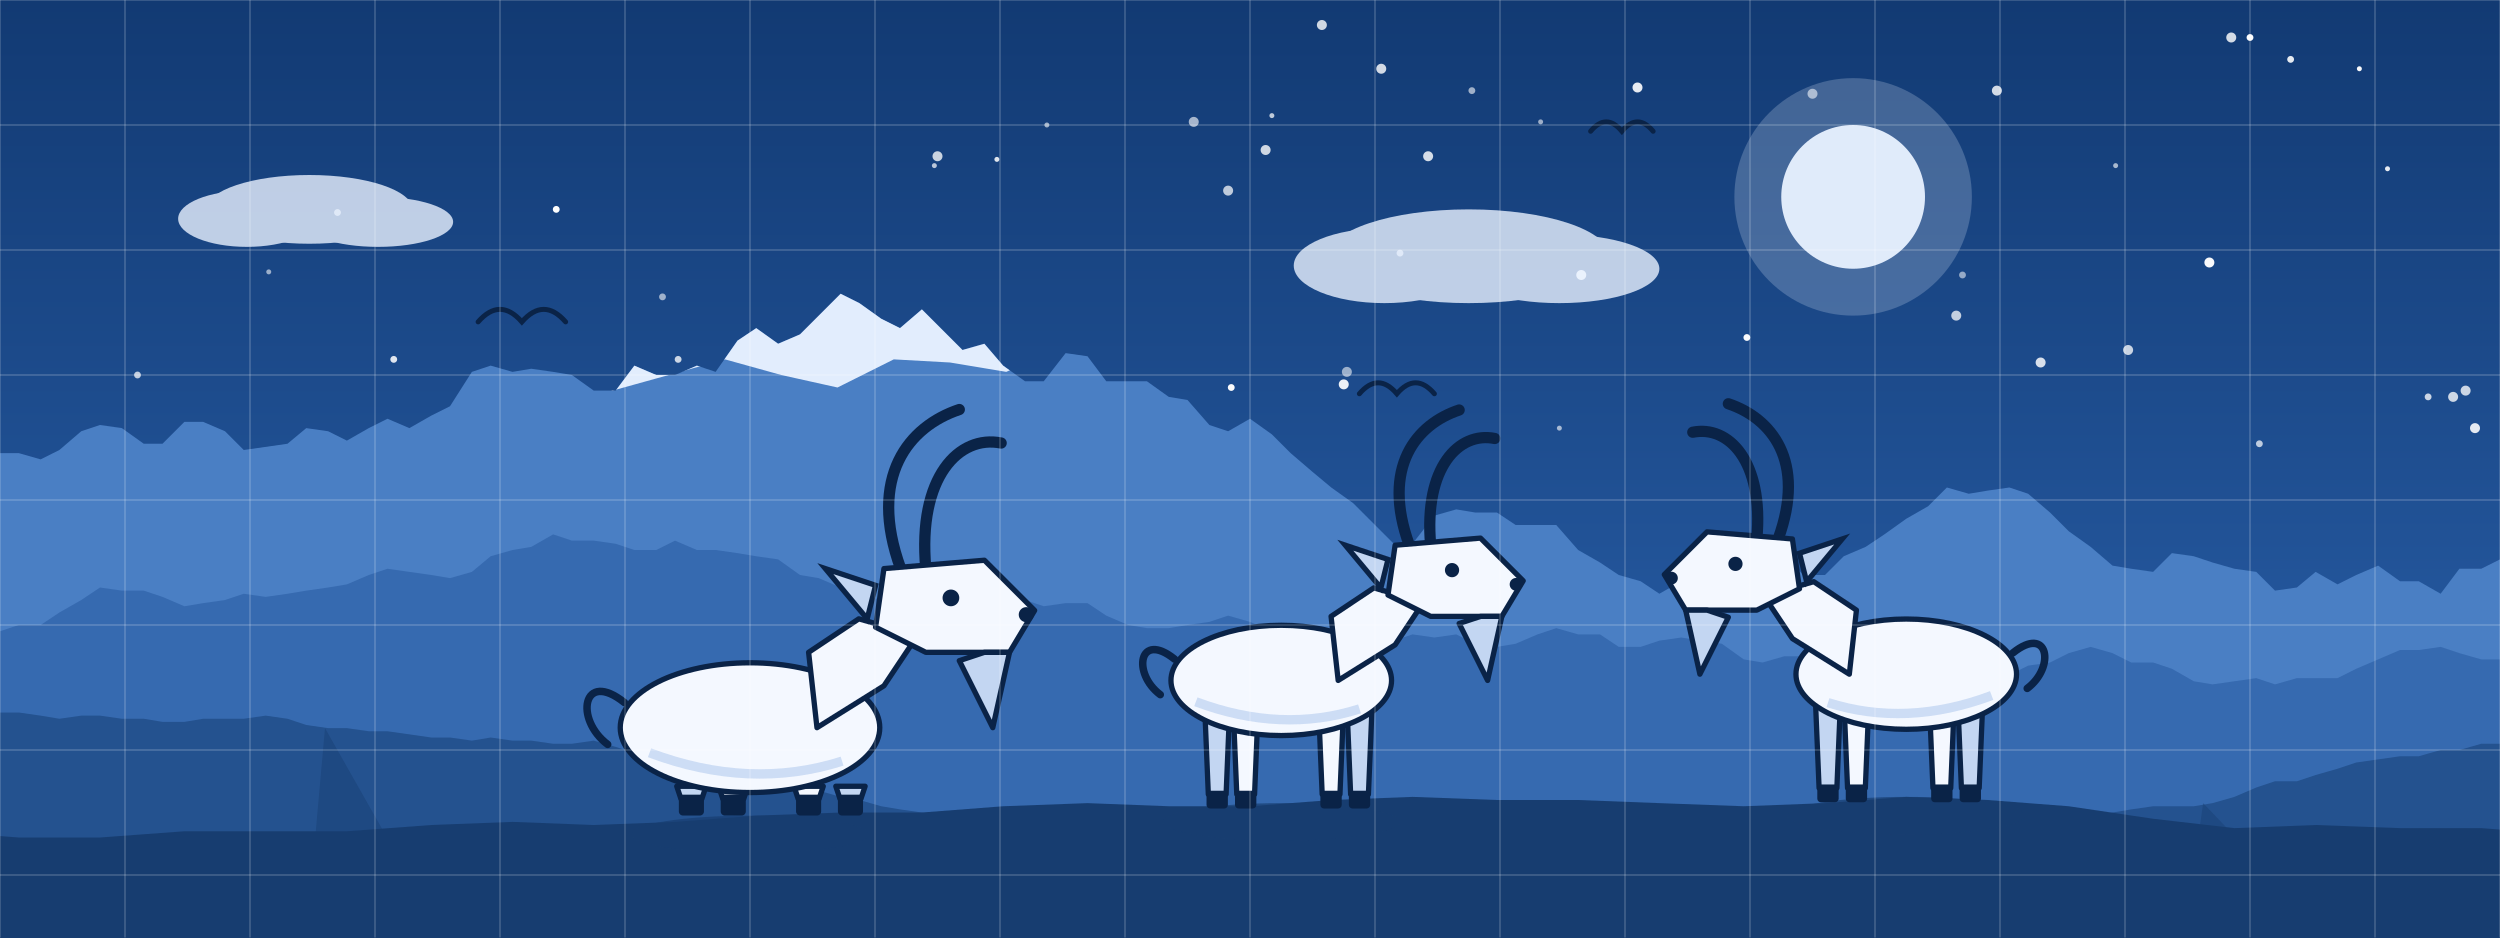
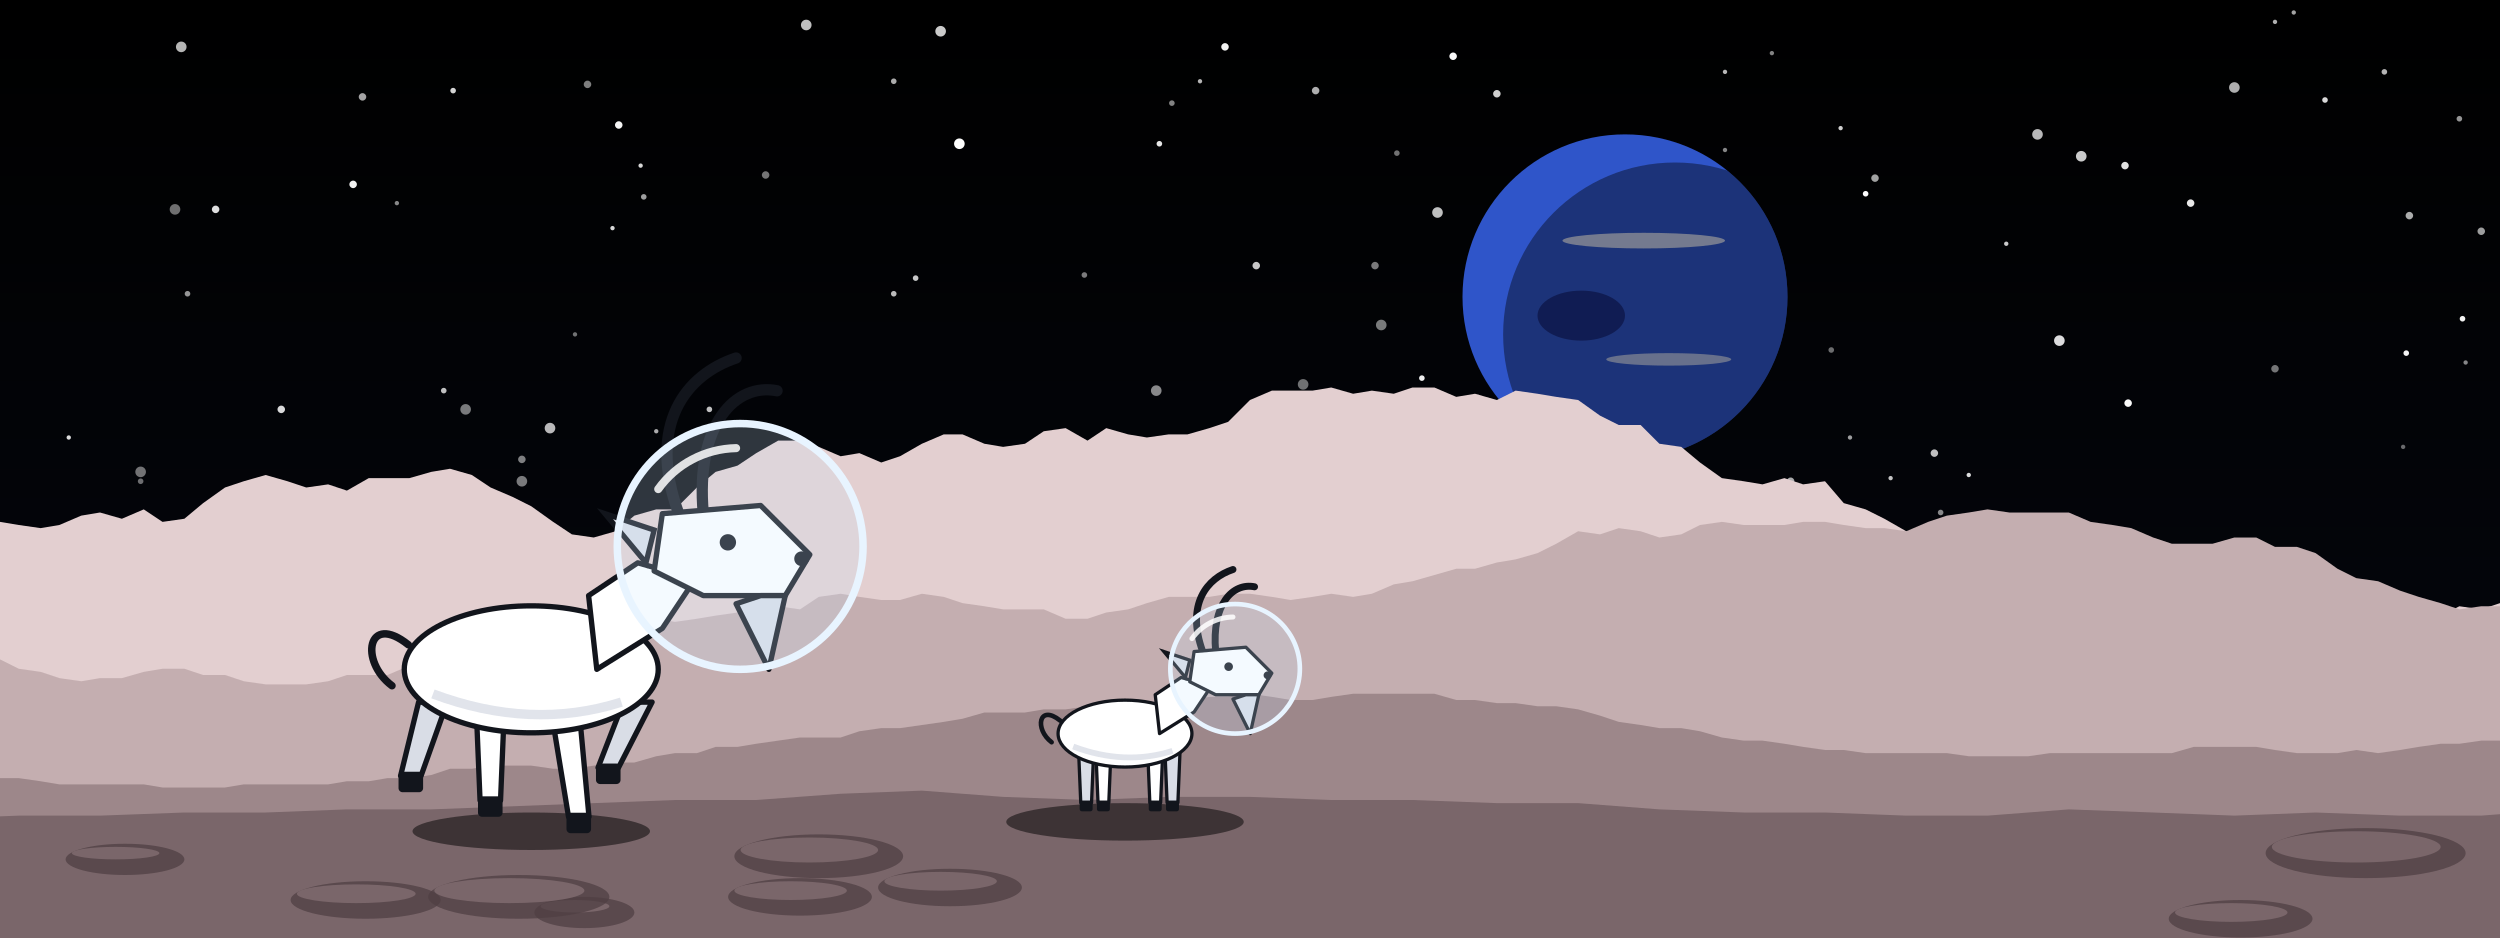
<svg xmlns="http://www.w3.org/2000/svg" viewBox="0 0 800 300" role="img" aria-labelledby="t23">
  <defs>
    <linearGradient id="g23" x1="0" y1="0" x2="0" y2="1">
-       <stop offset="0" stop-color="#123a73" />
-       <stop offset="1" stop-color="#2c64b0" />
+       <stop offset="0" stop-color="#000000" />
+       <stop offset="1" stop-color="#050810" />
    </linearGradient>
  </defs>
  <rect width="800" height="300" fill="url(#g23)" />
-   <circle cx="723" cy="142" r="1.1" fill="#ffffff" opacity="0.71" />
-   <circle cx="792" cy="137" r="1.6" fill="#ffffff" opacity="0.88" />
-   <circle cx="442" cy="22" r="1.6" fill="#ffffff" opacity="0.81" />
-   <circle cx="178" cy="67" r="1.1" fill="#ffffff" opacity="0.99" />
-   <circle cx="430" cy="123" r="1.6" fill="#ffffff" opacity="0.92" />
-   <circle cx="457" cy="50" r="1.6" fill="#ffffff" opacity="0.82" />
-   <circle cx="407" cy="37" r="0.8" fill="#ffffff" opacity="0.72" />
-   <circle cx="628" cy="88" r="1.1" fill="#ffffff" opacity="0.54" />
-   <circle cx="448" cy="81" r="1.1" fill="#ffffff" opacity="0.70" />
-   <circle cx="785" cy="127" r="1.6" fill="#ffffff" opacity="0.78" />
-   <circle cx="382" cy="39" r="1.6" fill="#ffffff" opacity="0.62" />
-   <circle cx="493" cy="39" r="0.8" fill="#ffffff" opacity="0.58" />
-   <circle cx="320" cy="130" r="0.8" fill="#ffffff" opacity="0.72" />
-   <circle cx="506" cy="88" r="1.6" fill="#ffffff" opacity="0.93" />
-   <circle cx="335" cy="40" r="0.8" fill="#ffffff" opacity="0.60" />
-   <circle cx="126" cy="115" r="1.1" fill="#ffffff" opacity="0.86" />
-   <circle cx="212" cy="95" r="1.1" fill="#ffffff" opacity="0.58" />
-   <circle cx="681" cy="112" r="1.6" fill="#ffffff" opacity="0.76" />
-   <circle cx="733" cy="19" r="1.1" fill="#ffffff" opacity="0.89" />
-   <circle cx="499" cy="137" r="0.8" fill="#ffffff" opacity="0.61" />
-   <circle cx="314" cy="150" r="1.6" fill="#ffffff" opacity="0.80" />
-   <circle cx="524" cy="28" r="1.6" fill="#ffffff" opacity="0.90" />
-   <circle cx="471" cy="29" r="1.1" fill="#ffffff" opacity="0.59" />
-   <circle cx="755" cy="22" r="0.8" fill="#ffffff" opacity="0.97" />
-   <circle cx="86" cy="87" r="0.8" fill="#ffffff" opacity="0.57" />
-   <circle cx="559" cy="108" r="1.1" fill="#ffffff" opacity="0.97" />
-   <circle cx="431" cy="119" r="1.6" fill="#ffffff" opacity="0.56" />
-   <circle cx="580" cy="30" r="1.6" fill="#ffffff" opacity="0.58" />
-   <circle cx="44" cy="120" r="1.1" fill="#ffffff" opacity="0.73" />
-   <circle cx="394" cy="124" r="1.1" fill="#ffffff" opacity="0.98" />
-   <circle cx="217" cy="115" r="1.1" fill="#ffffff" opacity="0.78" />
-   <circle cx="707" cy="84" r="1.6" fill="#ffffff" opacity="0.97" />
-   <circle cx="720" cy="12" r="1.1" fill="#ffffff" opacity="0.99" />
-   <circle cx="423" cy="8" r="1.6" fill="#ffffff" opacity="0.80" />
-   <circle cx="764" cy="54" r="0.8" fill="#ffffff" opacity="0.90" />
-   <circle cx="626" cy="101" r="1.6" fill="#ffffff" opacity="0.74" />
-   <circle cx="653" cy="116" r="1.6" fill="#ffffff" opacity="0.83" />
-   <circle cx="405" cy="48" r="1.6" fill="#ffffff" opacity="0.79" />
-   <circle cx="789" cy="125" r="1.6" fill="#ffffff" opacity="0.77" />
-   <circle cx="319" cy="51" r="0.8" fill="#ffffff" opacity="0.86" />
-   <circle cx="714" cy="12" r="1.6" fill="#ffffff" opacity="0.82" />
-   <circle cx="677" cy="53" r="0.8" fill="#ffffff" opacity="0.63" />
-   <circle cx="393" cy="61" r="1.6" fill="#ffffff" opacity="0.72" />
-   <circle cx="300" cy="50" r="1.6" fill="#ffffff" opacity="0.77" />
-   <circle cx="777" cy="127" r="1.1" fill="#ffffff" opacity="0.77" />
-   <circle cx="299" cy="53" r="0.8" fill="#ffffff" opacity="0.70" />
-   <circle cx="639" cy="29" r="1.6" fill="#ffffff" opacity="0.81" />
-   <circle cx="108" cy="68" r="1.1" fill="#ffffff" opacity="0.70" />
-   <circle cx="593" cy="63" r="23" fill="#e8f1ff" opacity=".95" />
-   <circle cx="593" cy="63" r="38" fill="#e8f1ff" opacity=".22" />
-   <g fill="#e8f1ff" opacity="0.8">
-     <ellipse cx="470" cy="82" rx="45" ry="15" />
-     <ellipse cx="443" cy="85" rx="29" ry="12" />
-     <ellipse cx="499" cy="86" rx="32" ry="11" />
+   <circle cx="206" cy="63" r="0.9" fill="#ffffff" opacity="0.62" />
+   <circle cx="787" cy="38" r="0.9" fill="#ffffff" opacity="0.58" />
+   <circle cx="333" cy="153" r="0.9" fill="#ffffff" opacity="0.52" />
+   <circle cx="605" cy="153" r="0.7" fill="#ffffff" opacity="0.76" />
+   <circle cx="701" cy="65" r="1.2" fill="#ffffff" opacity="0.91" />
+   <circle cx="788" cy="102" r="0.9" fill="#ffffff" opacity="0.95" />
+   <circle cx="417" cy="123" r="1.7" fill="#ffffff" opacity="0.43" />
+   <circle cx="490" cy="151" r="1.7" fill="#ffffff" opacity="0.55" />
+   <circle cx="642" cy="78" r="0.7" fill="#ffffff" opacity="0.79" />
+   <circle cx="659" cy="109" r="1.7" fill="#ffffff" opacity="0.86" />
+   <circle cx="680" cy="53" r="1.2" fill="#ffffff" opacity="0.88" />
+   <circle cx="237" cy="171" r="1.7" fill="#ffffff" opacity="0.77" />
+   <circle cx="473" cy="127" r="0.7" fill="#ffffff" opacity="0.53" />
+   <circle cx="734" cy="4" r="0.7" fill="#ffffff" opacity="0.64" />
+   <circle cx="375" cy="33" r="0.9" fill="#ffffff" opacity="0.51" />
+   <circle cx="568" cy="78" r="0.7" fill="#ffffff" opacity="0.72" />
+   <circle cx="552" cy="48" r="0.7" fill="#ffffff" opacity="0.52" />
+   <circle cx="116" cy="31" r="1.2" fill="#ffffff" opacity="0.64" />
+   <circle cx="371" cy="46" r="0.9" fill="#ffffff" opacity="0.90" />
+   <circle cx="188" cy="27" r="1.2" fill="#ffffff" opacity="0.49" />
+   <circle cx="457" cy="135" r="1.2" fill="#ffffff" opacity="0.48" />
+   <circle cx="127" cy="65" r="0.7" fill="#ffffff" opacity="0.53" />
+   <circle cx="402" cy="85" r="1.2" fill="#ffffff" opacity="0.78" />
+   <circle cx="69" cy="67" r="1.2" fill="#ffffff" opacity="0.87" />
+   <circle cx="491" cy="125" r="1.7" fill="#ffffff" opacity="0.47" />
+   <circle cx="552" cy="23" r="0.7" fill="#ffffff" opacity="0.72" />
+   <circle cx="769" cy="143" r="0.7" fill="#ffffff" opacity="0.41" />
+   <circle cx="184" cy="107" r="0.7" fill="#ffffff" opacity="0.44" />
+   <circle cx="586" cy="112" r="0.9" fill="#ffffff" opacity="0.42" />
+   <circle cx="479" cy="85" r="1.7" fill="#ffffff" opacity="0.44" />
+   <circle cx="384" cy="26" r="0.7" fill="#ffffff" opacity="0.71" />
+   <circle cx="258" cy="8" r="1.7" fill="#ffffff" opacity="0.75" />
+   <circle cx="619" cy="145" r="1.2" fill="#ffffff" opacity="0.75" />
+   <circle cx="489" cy="60" r="1.7" fill="#ffffff" opacity="0.55" />
+   <circle cx="621" cy="164" r="0.9" fill="#ffffff" opacity="0.52" />
+   <circle cx="771" cy="69" r="1.2" fill="#ffffff" opacity="0.67" />
+   <circle cx="257" cy="178" r="1.2" fill="#ffffff" opacity="0.77" />
+   <circle cx="479" cy="30" r="1.2" fill="#ffffff" opacity="0.81" />
+   <circle cx="145" cy="29" r="0.9" fill="#ffffff" opacity="0.83" />
+   <circle cx="405" cy="137" r="0.9" fill="#ffffff" opacity="0.43" />
+   <circle cx="440" cy="85" r="1.2" fill="#ffffff" opacity="0.47" />
+   <circle cx="715" cy="28" r="1.7" fill="#ffffff" opacity="0.68" />
+   <circle cx="58" cy="15" r="1.7" fill="#ffffff" opacity="0.71" />
+   <circle cx="492" cy="140" r="0.7" fill="#ffffff" opacity="0.54" />
+   <circle cx="212" cy="169" r="0.9" fill="#ffffff" opacity="0.47" />
+   <circle cx="392" cy="177" r="0.9" fill="#ffffff" opacity="0.74" />
+   <circle cx="431" cy="156" r="0.7" fill="#ffffff" opacity="0.78" />
+   <circle cx="176" cy="137" r="1.7" fill="#ffffff" opacity="0.72" />
+   <circle cx="301" cy="10" r="1.7" fill="#ffffff" opacity="0.79" />
+   <circle cx="370" cy="125" r="1.7" fill="#ffffff" opacity="0.53" />
+   <circle cx="586" cy="173" r="0.7" fill="#ffffff" opacity="0.43" />
+   <circle cx="494" cy="169" r="0.7" fill="#ffffff" opacity="0.76" />
+   <circle cx="794" cy="74" r="1.2" fill="#ffffff" opacity="0.61" />
+   <circle cx="90" cy="131" r="1.2" fill="#ffffff" opacity="0.85" />
+   <circle cx="455" cy="121" r="0.9" fill="#ffffff" opacity="0.93" />
+   <circle cx="261" cy="175" r="1.2" fill="#ffffff" opacity="0.57" />
+   <circle cx="484" cy="85" r="0.7" fill="#ffffff" opacity="0.56" />
+   <circle cx="597" cy="62" r="0.9" fill="#ffffff" opacity="0.99" />
+   <circle cx="442" cy="104" r="1.7" fill="#ffffff" opacity="0.47" />
+   <circle cx="455" cy="133" r="0.7" fill="#ffffff" opacity="0.99" />
+   <circle cx="196" cy="73" r="0.7" fill="#ffffff" opacity="0.84" />
+   <circle cx="22" cy="140" r="0.7" fill="#ffffff" opacity="0.86" />
+   <circle cx="600" cy="57" r="1.2" fill="#ffffff" opacity="0.63" />
+   <circle cx="45" cy="154" r="0.9" fill="#ffffff" opacity="0.42" />
+   <circle cx="149" cy="131" r="1.7" fill="#ffffff" opacity="0.47" />
+   <circle cx="60" cy="94" r="0.9" fill="#ffffff" opacity="0.58" />
+   <circle cx="45" cy="151" r="1.7" fill="#ffffff" opacity="0.44" />
+   <circle cx="56" cy="67" r="1.7" fill="#ffffff" opacity="0.43" />
+   <circle cx="728" cy="7" r="0.7" fill="#ffffff" opacity="0.69" />
+   <circle cx="733" cy="188" r="1.7" fill="#ffffff" opacity="0.59" />
+   <circle cx="113" cy="59" r="1.2" fill="#ffffff" opacity="0.95" />
+   <circle cx="96" cy="177" r="1.7" fill="#ffffff" opacity="0.77" />
+   <circle cx="589" cy="41" r="0.7" fill="#ffffff" opacity="0.81" />
+   <circle cx="392" cy="15" r="1.2" fill="#ffffff" opacity="0.95" />
+   <circle cx="592" cy="140" r="0.7" fill="#ffffff" opacity="0.61" />
+   <circle cx="349" cy="188" r="1.2" fill="#ffffff" opacity="1.00" />
+   <circle cx="227" cy="131" r="0.9" fill="#ffffff" opacity="0.75" />
+   <circle cx="293" cy="89" r="0.9" fill="#ffffff" opacity="0.78" />
+   <circle cx="210" cy="138" r="0.7" fill="#ffffff" opacity="0.67" />
+   <circle cx="336" cy="190" r="1.2" fill="#ffffff" opacity="0.58" />
+   <circle cx="149" cy="154" r="0.7" fill="#ffffff" opacity="1.00" />
+   <circle cx="142" cy="125" r="0.9" fill="#ffffff" opacity="0.75" />
+   <circle cx="411" cy="173" r="0.7" fill="#ffffff" opacity="0.46" />
+   <circle cx="681" cy="129" r="1.2" fill="#ffffff" opacity="0.98" />
+   <circle cx="763" cy="23" r="0.9" fill="#ffffff" opacity="0.71" />
+   <circle cx="582" cy="186" r="0.7" fill="#ffffff" opacity="0.65" />
+   <circle cx="347" cy="88" r="0.9" fill="#ffffff" opacity="0.48" />
+   <circle cx="573" cy="154" r="1.2" fill="#ffffff" opacity="0.67" />
+   <circle cx="226" cy="181" r="0.9" fill="#ffffff" opacity="0.83" />
+   <circle cx="728" cy="118" r="1.2" fill="#ffffff" opacity="0.45" />
+   <circle cx="19" cy="181" r="0.7" fill="#ffffff" opacity="0.68" />
+   <circle cx="421" cy="29" r="1.2" fill="#ffffff" opacity="0.68" />
+   <circle cx="167" cy="154" r="1.7" fill="#ffffff" opacity="0.47" />
+   <circle cx="205" cy="53" r="0.7" fill="#ffffff" opacity="0.84" />
+   <circle cx="770" cy="113" r="0.9" fill="#ffffff" opacity="0.96" />
+   <circle cx="198" cy="40" r="1.2" fill="#ffffff" opacity="0.96" />
+   <circle cx="307" cy="46" r="1.7" fill="#ffffff" opacity="0.99" />
+   <circle cx="744" cy="32" r="0.9" fill="#ffffff" opacity="0.85" />
+   <circle cx="630" cy="152" r="0.7" fill="#ffffff" opacity="0.86" />
+   <circle cx="460" cy="68" r="1.7" fill="#ffffff" opacity="0.75" />
+   <circle cx="789" cy="116" r="0.7" fill="#ffffff" opacity="0.52" />
+   <circle cx="286" cy="26" r="0.9" fill="#ffffff" opacity="0.67" />
+   <circle cx="286" cy="94" r="0.9" fill="#ffffff" opacity="0.73" />
+   <circle cx="652" cy="43" r="1.7" fill="#ffffff" opacity="0.72" />
+   <circle cx="167" cy="147" r="1.2" fill="#ffffff" opacity="0.49" />
+   <circle cx="245" cy="56" r="1.2" fill="#ffffff" opacity="0.45" />
+   <circle cx="666" cy="50" r="1.7" fill="#ffffff" opacity="0.79" />
+   <circle cx="567" cy="17" r="0.7" fill="#ffffff" opacity="0.51" />
+   <circle cx="465" cy="18" r="1.2" fill="#ffffff" opacity="0.97" />
+   <circle cx="447" cy="49" r="0.9" fill="#ffffff" opacity="0.44" />
+   <clipPath id="pl">
+     <circle cx="520" cy="95" r="52" />
+   </clipPath>
+   <circle cx="520" cy="95" r="52" fill="#2f55c9" />
+   <g clip-path="url(#pl)">
+     <ellipse cx="506" cy="101" rx="14" ry="8" fill="#1a2f8a" />
+     <ellipse cx="526" cy="77" rx="26" ry="2.5" fill="#ffffff" opacity=".7" />
+     <ellipse cx="534" cy="115" rx="20" ry="2" fill="#ffffff" opacity=".6" />
+     <circle cx="536" cy="107" r="55" fill="#000" opacity=".4" />
  </g>
-   <g fill="#e8f1ff" opacity="0.8">
-     <ellipse cx="99" cy="67" rx="33" ry="11" />
-     <ellipse cx="79" cy="70" rx="22" ry="9" />
-     <ellipse cx="121" cy="71" rx="24" ry="8" />
-   </g>
-   <path d="M435,126 q6,-7 12,0 q6,-7 12,0" fill="none" stroke="#0a2347" stroke-width="1.6" stroke-linecap="round" />
-   <path d="M509,42 q5,-6 10,0 q5,-6 10,0" fill="none" stroke="#0a2347" stroke-width="1.6" stroke-linecap="round" />
-   <path d="M153,103 q7,-8 14,0 q7,-8 14,0" fill="none" stroke="#0a2347" stroke-width="1.6" stroke-linecap="round" />
-   <path d="M-20,150 L-13,157 L-7,154 L-0,145 L6,145 L13,147 L19,144 L26,138 L32,136 L39,137 L46,142 L52,142 L59,135 L65,135 L72,138 L78,144 L85,143 L92,142 L98,137 L105,138 L111,141 L118,137 L124,134 L131,137 L138,133 L144,130 L151,119 L157,117 L164,119 L170,118 L177,119 L183,120 L190,125 L197,125 L203,117 L210,120 L216,120 L223,117 L229,119 L236,109 L242,105 L249,110 L256,107 L262,101 L269,94 L275,97 L282,102 L288,105 L295,99 L302,106 L308,112 L315,110 L321,117 L328,122 L334,122 L341,113 L348,114 L354,122 L361,122 L367,122 L374,127 L380,128 L387,136 L393,138 L400,134 L407,139 L413,145 L420,151 L426,156 L433,161 L439,167 L446,174 L452,174 L459,165 L466,163 L472,164 L479,164 L485,168 L492,168 L498,168 L505,176 L512,180 L518,184 L525,186 L531,190 L538,186 L544,189 L551,185 L558,180 L564,177 L571,177 L577,184 L584,184 L590,178 L597,175 L603,171 L610,166 L617,162 L623,156 L630,158 L636,157 L643,156 L649,158 L656,164 L662,170 L669,175 L676,181 L682,182 L689,183 L695,177 L702,178 L708,180 L715,182 L722,183 L728,189 L735,188 L741,183 L748,187 L754,184 L761,181 L768,186 L774,186 L781,190 L787,182 L794,182 L800,179 L807,180 L813,186 L820,189 L820,305 L-20,305 Z" fill="#4a7fc4" />
-   <clipPath id="c23118">
-     <path d="M-20,-5 L820,-5 L826,122 L808,126 L790,111 L772,111 L754,111 L736,123 L718,114 L700,121 L682,125 L664,118 L646,123 L628,122 L610,111 L592,119 L574,118 L556,112 L538,116 L520,110 L502,110 L484,112 L466,118 L448,123 L430,117 L412,125 L394,125 L376,112 L358,113 L340,111 L322,119 L304,116 L286,115 L268,124 L250,120 L232,115 L214,120 L196,125 L178,117 L160,114 L142,119 L124,110 L106,110 L88,119 L70,116 L52,126 L34,122 L16,125 L-2,126 L-20,113 Z" />
-   </clipPath>
-   <path d="M-20,150 L-13,157 L-7,154 L-0,145 L6,145 L13,147 L19,144 L26,138 L32,136 L39,137 L46,142 L52,142 L59,135 L65,135 L72,138 L78,144 L85,143 L92,142 L98,137 L105,138 L111,141 L118,137 L124,134 L131,137 L138,133 L144,130 L151,119 L157,117 L164,119 L170,118 L177,119 L183,120 L190,125 L197,125 L203,117 L210,120 L216,120 L223,117 L229,119 L236,109 L242,105 L249,110 L256,107 L262,101 L269,94 L275,97 L282,102 L288,105 L295,99 L302,106 L308,112 L315,110 L321,117 L328,122 L334,122 L341,113 L348,114 L354,122 L361,122 L367,122 L374,127 L380,128 L387,136 L393,138 L400,134 L407,139 L413,145 L420,151 L426,156 L433,161 L439,167 L446,174 L452,174 L459,165 L466,163 L472,164 L479,164 L485,168 L492,168 L498,168 L505,176 L512,180 L518,184 L525,186 L531,190 L538,186 L544,189 L551,185 L558,180 L564,177 L571,177 L577,184 L584,184 L590,178 L597,175 L603,171 L610,166 L617,162 L623,156 L630,158 L636,157 L643,156 L649,158 L656,164 L662,170 L669,175 L676,181 L682,182 L689,183 L695,177 L702,178 L708,180 L715,182 L722,183 L728,189 L735,188 L741,183 L748,187 L754,184 L761,181 L768,186 L774,186 L781,190 L787,182 L794,182 L800,179 L807,180 L813,186 L820,189 L820,305 L-20,305 Z" fill="#e8f1ff" clip-path="url(#c23118)" opacity=".96" />
-   <path d="M-20,200 L-13,200 L-7,201 L-0,202 L6,200 L13,200 L19,196 L26,192 L32,188 L39,189 L46,189 L52,191 L59,194 L65,193 L72,192 L78,190 L85,191 L92,190 L98,189 L105,188 L111,187 L118,184 L124,182 L131,183 L138,184 L144,185 L151,183 L157,178 L164,176 L170,175 L177,171 L183,173 L190,173 L197,174 L203,176 L210,176 L216,173 L223,176 L229,176 L236,177 L242,178 L249,179 L256,184 L262,185 L269,188 L275,190 L282,192 L288,192 L295,191 L302,189 L308,188 L315,188 L321,191 L328,192 L334,194 L341,193 L348,193 L354,197 L361,200 L367,201 L374,201 L380,200 L387,199 L393,197 L400,199 L407,202 L413,203 L420,206 L426,206 L433,206 L439,204 L446,205 L452,203 L459,204 L466,203 L472,206 L479,207 L485,206 L492,203 L498,201 L505,203 L512,203 L518,207 L525,207 L531,205 L538,204 L544,205 L551,206 L558,211 L564,212 L571,210 L577,210 L584,213 L590,215 L597,215 L603,214 L610,214 L617,213 L623,214 L630,215 L636,216 L643,216 L649,213 L656,212 L662,209 L669,207 L676,209 L682,212 L689,212 L695,214 L702,218 L708,219 L715,218 L722,217 L728,219 L735,217 L741,217 L748,217 L754,214 L761,211 L768,208 L774,208 L781,207 L787,209 L794,211 L800,211 L807,212 L813,216 L820,218 L820,305 L-20,305 Z" fill="#366ab0" />
-   <clipPath id="c23155">
-     <path d="M-20,-5 L820,-5 L826,154 L808,149 L790,152 L772,146 L754,157 L736,154 L718,163 L700,158 L682,161 L664,159 L646,154 L628,153 L610,147 L592,153 L574,162 L556,163 L538,157 L520,158 L502,154 L484,160 L466,163 L448,162 L430,162 L412,163 L394,161 L376,149 L358,152 L340,163 L322,160 L304,154 L286,146 L268,159 L250,157 L232,154 L214,151 L196,146 L178,151 L160,157 L142,149 L124,159 L106,155 L88,148 L70,150 L52,163 L34,160 L16,157 L-2,161 L-20,158 Z" />
-   </clipPath>
-   <path d="M-20,200 L-13,200 L-7,201 L-0,202 L6,200 L13,200 L19,196 L26,192 L32,188 L39,189 L46,189 L52,191 L59,194 L65,193 L72,192 L78,190 L85,191 L92,190 L98,189 L105,188 L111,187 L118,184 L124,182 L131,183 L138,184 L144,185 L151,183 L157,178 L164,176 L170,175 L177,171 L183,173 L190,173 L197,174 L203,176 L210,176 L216,173 L223,176 L229,176 L236,177 L242,178 L249,179 L256,184 L262,185 L269,188 L275,190 L282,192 L288,192 L295,191 L302,189 L308,188 L315,188 L321,191 L328,192 L334,194 L341,193 L348,193 L354,197 L361,200 L367,201 L374,201 L380,200 L387,199 L393,197 L400,199 L407,202 L413,203 L420,206 L426,206 L433,206 L439,204 L446,205 L452,203 L459,204 L466,203 L472,206 L479,207 L485,206 L492,203 L498,201 L505,203 L512,203 L518,207 L525,207 L531,205 L538,204 L544,205 L551,206 L558,211 L564,212 L571,210 L577,210 L584,213 L590,215 L597,215 L603,214 L610,214 L617,213 L623,214 L630,215 L636,216 L643,216 L649,213 L656,212 L662,209 L669,207 L676,209 L682,212 L689,212 L695,214 L702,218 L708,219 L715,218 L722,217 L728,219 L735,217 L741,217 L748,217 L754,214 L761,211 L768,208 L774,208 L781,207 L787,209 L794,211 L800,211 L807,212 L813,216 L820,218 L820,305 L-20,305 Z" fill="#e8f1ff" clip-path="url(#c23155)" opacity=".96" />
-   <path d="M-20,227 L-13,227 L-7,228 L-0,228 L6,228 L13,229 L19,230 L26,229 L32,229 L39,230 L46,230 L52,231 L59,231 L65,230 L72,230 L78,230 L85,229 L92,230 L98,232 L105,233 L111,233 L118,234 L124,234 L131,235 L138,236 L144,236 L151,237 L157,236 L164,237 L170,237 L177,238 L183,238 L190,237 L197,239 L203,241 L210,243 L216,244 L223,245 L229,247 L236,248 L242,248 L249,250 L256,252 L262,253 L269,255 L275,256 L282,258 L288,259 L295,260 L302,262 L308,263 L315,263 L321,263 L328,264 L334,267 L341,267 L348,268 L354,268 L361,268 L367,268 L374,268 L380,268 L387,268 L393,267 L400,267 L407,267 L413,266 L420,266 L426,265 L433,264 L439,262 L446,262 L452,260 L459,262 L466,262 L472,263 L479,264 L485,263 L492,263 L498,263 L505,265 L512,264 L518,265 L525,266 L531,267 L538,267 L544,266 L551,265 L558,264 L564,266 L571,268 L577,268 L584,269 L590,270 L597,269 L603,271 L610,272 L617,270 L623,269 L630,267 L636,264 L643,264 L649,262 L656,261 L662,262 L669,261 L676,260 L682,259 L689,258 L695,258 L702,258 L708,257 L715,255 L722,252 L728,250 L735,250 L741,248 L748,246 L754,244 L761,243 L768,242 L774,242 L781,240 L787,240 L794,238 L800,238 L807,238 L813,237 L820,237 L820,305 L-20,305 Z" fill="#24528f" />
-   <clipPath id="c23205">
-     <path d="M-20,-5 L820,-5 L826,207 L808,200 L790,211 L772,211 L754,198 L736,212 L718,209 L700,200 L682,198 L664,206 L646,204 L628,197 L610,199 L592,212 L574,207 L556,210 L538,210 L520,212 L502,208 L484,208 L466,201 L448,200 L430,203 L412,212 L394,207 L376,206 L358,201 L340,214 L322,197 L304,198 L286,200 L268,198 L250,210 L232,200 L214,208 L196,207 L178,200 L160,212 L142,198 L124,210 L106,202 L88,205 L70,199 L52,198 L34,209 L16,212 L-2,213 L-20,200 Z" />
-   </clipPath>
-   <path d="M-20,227 L-13,227 L-7,228 L-0,228 L6,228 L13,229 L19,230 L26,229 L32,229 L39,230 L46,230 L52,231 L59,231 L65,230 L72,230 L78,230 L85,229 L92,230 L98,232 L105,233 L111,233 L118,234 L124,234 L131,235 L138,236 L144,236 L151,237 L157,236 L164,237 L170,237 L177,238 L183,238 L190,237 L197,239 L203,241 L210,243 L216,244 L223,245 L229,247 L236,248 L242,248 L249,250 L256,252 L262,253 L269,255 L275,256 L282,258 L288,259 L295,260 L302,262 L308,263 L315,263 L321,263 L328,264 L334,267 L341,267 L348,268 L354,268 L361,268 L367,268 L374,268 L380,268 L387,268 L393,267 L400,267 L407,267 L413,266 L420,266 L426,265 L433,264 L439,262 L446,262 L452,260 L459,262 L466,262 L472,263 L479,264 L485,263 L492,263 L498,263 L505,265 L512,264 L518,265 L525,266 L531,267 L538,267 L544,266 L551,265 L558,264 L564,266 L571,268 L577,268 L584,269 L590,270 L597,269 L603,271 L610,272 L617,270 L623,269 L630,267 L636,264 L643,264 L649,262 L656,261 L662,262 L669,261 L676,260 L682,259 L689,258 L695,258 L702,258 L708,257 L715,255 L722,252 L728,250 L735,250 L741,248 L748,246 L754,244 L761,243 L768,242 L774,242 L781,240 L787,240 L794,238 L800,238 L807,238 L813,237 L820,237 L820,305 L-20,305 Z" fill="#e8f1ff" clip-path="url(#c23205)" opacity=".96" />
-   <polygon points="705,257 768,323 699,300" fill="#173d70" opacity=".45" />
-   <polygon points="519,265 553,309 513,300" fill="#173d70" opacity=".45" />
-   <polygon points="104,233 138,293 98,300" fill="#173d70" opacity=".45" />
-   <polygon points="546,266 585,323 540,300" fill="#173d70" opacity=".45" />
-   <polygon points="536,267 597,330 530,300" fill="#173d70" opacity=".45" />
-   <path d="M-20,266 L6,268 L32,268 L59,266 L85,266 L111,266 L138,264 L164,263 L190,264 L216,263 L242,261 L269,260 L295,260 L321,258 L348,257 L374,258 L400,258 L426,256 L452,255 L479,256 L505,256 L531,257 L558,258 L584,257 L610,255 L636,256 L662,258 L689,262 L715,265 L741,264 L768,265 L794,265 L820,267 L820,305 L-20,305 Z" fill="#173d70" />
-   <ellipse cx="240" cy="267" rx="38" ry="6" fill="#173d70" opacity=".7" />
-   <g transform="translate(240 265) rotate(0) scale(1.33947 1.33947)">
-     <polygon points="-17.5,-10 -10.5,-10 -11.5,-7 -16.5,-7" fill="#c3d6f2" stroke="#0a2347" stroke-width="1.27" stroke-linejoin="round" />
-     <rect x="-17.0" y="-8" width="6" height="5" rx="1" fill="#0a2347" />
-     <polygon points="-7.5,-10 -0.5,-10 -1.5,-7 -6.5,-7" fill="#f4f8ff" stroke="#0a2347" stroke-width="1.27" stroke-linejoin="round" />
-     <rect x="-7.0" y="-8" width="6" height="5" rx="1" fill="#0a2347" />
-     <polygon points="10.5,-10 17.5,-10 16.5,-7 11.5,-7" fill="#f4f8ff" stroke="#0a2347" stroke-width="1.27" stroke-linejoin="round" />
-     <rect x="11.0" y="-8" width="6" height="5" rx="1" fill="#0a2347" />
-     <polygon points="20.5,-10 27.5,-10 26.5,-7 21.5,-7" fill="#c3d6f2" stroke="#0a2347" stroke-width="1.27" stroke-linejoin="round" />
-     <rect x="21.0" y="-8" width="6" height="5" rx="1" fill="#0a2347" />
-     <path d="M-30,-30 C-40,-38 -42,-26 -34,-20" fill="none" stroke="#0a2347" stroke-width="1.79" stroke-linecap="round" />
-     <ellipse cx="0" cy="-24" rx="31" ry="15.5" fill="#f4f8ff" stroke="#0a2347" stroke-width="1.27" />
-     <path d="M-24,-18 Q0,-9 22,-16" fill="none" stroke="#c3d6f2" stroke-width="2.24" opacity=".8" />
-     <polygon points="16,-24 32,-34 40,-46 26,-50 14,-42" fill="#f4f8ff" stroke="#0a2347" stroke-width="1.27" stroke-linejoin="round" />
-     <g transform="rotate(0 28 -38) translate(34 -54)">
-       <path d="M2,-8 C-6,-30 4,-42 16,-46" fill="none" stroke="#0a2347" stroke-width="2.69" stroke-linecap="round" />
-       <path d="M8,-8 C6,-30 16,-40 26,-38" fill="none" stroke="#0a2347" stroke-width="2.69" stroke-linecap="round" />
-       <polygon points="-4,-4 -16,-8 -6,4" fill="#c3d6f2" stroke="#0a2347" stroke-width="1.27" />
-       <polygon points="-2,-8 22,-10 34,2 28,12 8,12 -4,6" fill="#f4f8ff" stroke="#0a2347" stroke-width="1.27" stroke-linejoin="round" />
-       <polygon points="22,12 28,12 24,30 16,14" fill="#c3d6f2" stroke="#0a2347" stroke-width="1.27" stroke-linejoin="round" />
-       <circle cx="14" cy="-1" r="2" fill="#0a2347" />
-       <circle cx="32" cy="3" r="1.8" fill="#0a2347" />
+   <path d="M-20,163 L-13,164 L-7,167 L-0,167 L6,168 L13,169 L19,168 L26,165 L32,164 L39,166 L46,163 L52,167 L59,166 L65,161 L72,156 L78,154 L85,152 L92,154 L98,156 L105,155 L111,157 L118,153 L124,153 L131,153 L138,151 L144,150 L151,152 L157,156 L164,159 L170,162 L177,167 L183,171 L190,172 L197,170 L203,165 L210,163 L216,163 L223,156 L229,151 L236,149 L242,145 L249,141 L256,141 L262,143 L269,146 L275,145 L282,148 L288,146 L295,142 L302,139 L308,139 L315,142 L321,143 L328,142 L334,138 L341,137 L348,141 L354,137 L361,139 L367,140 L374,139 L380,139 L387,137 L393,135 L400,128 L407,125 L413,125 L420,125 L426,124 L433,126 L439,125 L446,126 L452,124 L459,124 L466,127 L472,126 L479,128 L485,125 L492,126 L498,127 L505,128 L512,133 L518,136 L525,136 L531,142 L538,143 L544,148 L551,153 L558,154 L564,155 L571,153 L577,155 L584,154 L590,161 L597,163 L603,166 L610,170 L617,173 L623,178 L630,183 L636,184 L643,186 L649,189 L656,192 L662,194 L669,195 L676,197 L682,198 L689,199 L695,196 L702,194 L708,196 L715,193 L722,194 L728,193 L735,192 L741,193 L748,193 L754,194 L761,196 L768,193 L774,195 L781,197 L787,194 L794,195 L800,193 L807,194 L813,190 L820,186 L820,305 L-20,305 Z" fill="#e3cfd0" />
+   <path d="M-20,209 L-13,209 L-7,210 L-0,211 L6,214 L13,215 L19,217 L26,218 L32,217 L39,217 L46,215 L52,214 L59,214 L65,216 L72,216 L78,218 L85,219 L92,219 L98,219 L105,218 L111,216 L118,216 L124,216 L131,213 L138,213 L144,210 L151,208 L157,208 L164,207 L170,206 L177,205 L183,204 L190,204 L197,203 L203,200 L210,198 L216,199 L223,198 L229,197 L236,196 L242,196 L249,194 L256,195 L262,191 L269,190 L275,191 L282,192 L288,192 L295,190 L302,191 L308,193 L315,194 L321,195 L328,195 L334,195 L341,198 L348,198 L354,196 L361,195 L367,193 L374,191 L380,191 L387,191 L393,190 L400,190 L407,191 L413,192 L420,191 L426,190 L433,191 L439,190 L446,187 L452,186 L459,184 L466,182 L472,182 L479,180 L485,179 L492,177 L498,174 L505,170 L512,171 L518,169 L525,170 L531,172 L538,171 L544,168 L551,167 L558,168 L564,168 L571,168 L577,167 L584,167 L590,168 L597,169 L603,169 L610,170 L617,167 L623,165 L630,164 L636,163 L643,164 L649,164 L656,164 L662,164 L669,167 L676,168 L682,169 L689,172 L695,174 L702,174 L708,174 L715,172 L722,172 L728,175 L735,175 L741,177 L748,182 L754,185 L761,186 L768,189 L774,191 L781,193 L787,195 L794,194 L800,194 L807,194 L813,196 L820,198 L820,305 L-20,305 Z" fill="#c4aeb0" />
+   <path d="M-20,248 L-13,249 L-7,249 L-0,249 L6,249 L13,250 L19,251 L26,251 L32,251 L39,251 L46,251 L52,252 L59,252 L65,252 L72,252 L78,251 L85,251 L92,251 L98,251 L105,251 L111,250 L118,250 L124,249 L131,249 L138,248 L144,246 L151,246 L157,245 L164,245 L170,245 L177,246 L183,246 L190,245 L197,244 L203,244 L210,242 L216,241 L223,241 L229,239 L236,239 L242,238 L249,237 L256,236 L262,236 L269,236 L275,234 L282,233 L288,233 L295,232 L302,231 L308,230 L315,228 L321,228 L328,228 L334,227 L341,227 L348,226 L354,226 L361,226 L367,226 L374,225 L380,224 L387,223 L393,223 L400,222 L407,223 L413,224 L420,224 L426,223 L433,222 L439,222 L446,222 L452,222 L459,222 L466,224 L472,224 L479,225 L485,225 L492,226 L498,226 L505,227 L512,229 L518,231 L525,232 L531,233 L538,233 L544,234 L551,236 L558,237 L564,237 L571,238 L577,239 L584,240 L590,240 L597,241 L603,241 L610,241 L617,241 L623,241 L630,242 L636,242 L643,242 L649,242 L656,241 L662,241 L669,241 L676,241 L682,241 L689,241 L695,241 L702,239 L708,239 L715,239 L722,239 L728,240 L735,241 L741,241 L748,241 L754,240 L761,241 L768,240 L774,239 L781,238 L787,238 L794,237 L800,237 L807,237 L813,237 L820,237 L820,305 L-20,305 Z" fill="#9d878a" />
+   <path d="M-20,262 L6,261 L32,261 L59,260 L85,260 L111,259 L138,259 L164,258 L190,257 L216,256 L242,256 L269,254 L295,253 L321,255 L348,256 L374,255 L400,255 L426,256 L452,256 L479,257 L505,257 L531,259 L558,260 L584,260 L610,261 L636,261 L662,259 L689,260 L715,261 L741,260 L768,261 L794,261 L820,259 L820,305 L-20,305 Z" fill="#7a666a" />
+   <ellipse cx="187" cy="292" rx="16" ry="5" fill="#4f3f43" opacity=".75" />
+   <ellipse cx="184" cy="290" rx="11" ry="2" fill="#7a666a" />
+   <ellipse cx="757" cy="273" rx="32" ry="8" fill="#4f3f43" opacity=".75" />
+   <ellipse cx="754" cy="271" rx="27" ry="5" fill="#7a666a" />
+   <ellipse cx="117" cy="288" rx="24" ry="6" fill="#4f3f43" opacity=".75" />
+   <ellipse cx="114" cy="286" rx="19" ry="3" fill="#7a666a" />
+   <ellipse cx="304" cy="284" rx="23" ry="6" fill="#4f3f43" opacity=".75" />
+   <ellipse cx="301" cy="282" rx="18" ry="3" fill="#7a666a" />
+   <ellipse cx="256" cy="287" rx="23" ry="6" fill="#4f3f43" opacity=".75" />
+   <ellipse cx="253" cy="285" rx="18" ry="3" fill="#7a666a" />
+   <ellipse cx="262" cy="274" rx="27" ry="7" fill="#4f3f43" opacity=".75" />
+   <ellipse cx="259" cy="272" rx="22" ry="4" fill="#7a666a" />
+   <ellipse cx="166" cy="287" rx="29" ry="7" fill="#4f3f43" opacity=".75" />
+   <ellipse cx="163" cy="285" rx="24" ry="4" fill="#7a666a" />
+   <ellipse cx="40" cy="275" rx="19" ry="5" fill="#4f3f43" opacity=".75" />
+   <ellipse cx="37" cy="273" rx="14" ry="2" fill="#7a666a" />
+   <ellipse cx="717" cy="294" rx="23" ry="6" fill="#4f3f43" opacity=".75" />
+   <ellipse cx="714" cy="292" rx="18" ry="3" fill="#7a666a" />
+   <ellipse cx="170" cy="266" rx="38" ry="6" fill="#000" opacity=".5" />
+   <g transform="translate(170 264) rotate(0) scale(1.310859 1.310859)">
+     <polygon points="-27.5,-30 -20.5,-30 -26.9,-12 -31.9,-12" fill="#d9dde6" stroke="#12151c" stroke-width="1.30" stroke-linejoin="round" />
+     <rect x="-32.4" y="-13" width="6" height="5" rx="1" fill="#12151c" />
+     <polygon points="-13.5,-30 -6.5,-30 -7.5,-6 -12.5,-6" fill="#ffffff" stroke="#12151c" stroke-width="1.30" stroke-linejoin="round" />
+     <rect x="-13.0" y="-7" width="6" height="5" rx="1" fill="#12151c" />
+     <polygon points="4.5,-30 11.5,-30 14.1,-2 9.1,-2" fill="#ffffff" stroke="#12151c" stroke-width="1.30" stroke-linejoin="round" />
+     <rect x="8.6" y="-3" width="6" height="5" rx="1" fill="#12151c" />
+     <polygon points="22.5,-30 29.5,-30 21.3,-14 16.3,-14" fill="#d9dde6" stroke="#12151c" stroke-width="1.30" stroke-linejoin="round" />
+     <rect x="15.8" y="-15" width="6" height="5" rx="1" fill="#12151c" />
+     <path d="M-30,-44 C-40,-52 -42,-40 -34,-34" fill="none" stroke="#12151c" stroke-width="1.83" stroke-linecap="round" />
+     <ellipse cx="0" cy="-38" rx="31" ry="15.5" fill="#ffffff" stroke="#12151c" stroke-width="1.30" />
+     <path d="M-24,-32 Q0,-23 22,-30" fill="none" stroke="#d9dde6" stroke-width="2.29" opacity=".8" />
+     <polygon points="16,-38 32,-48 40,-60 26,-64 14,-56" fill="#ffffff" stroke="#12151c" stroke-width="1.30" stroke-linejoin="round" />
+     <g transform="rotate(0 28 -52) translate(34 -68)">
+       <path d="M2,-8 C-6,-30 4,-42 16,-46" fill="none" stroke="#12151c" stroke-width="2.75" stroke-linecap="round" />
+       <path d="M8,-8 C6,-30 16,-40 26,-38" fill="none" stroke="#12151c" stroke-width="2.75" stroke-linecap="round" />
+       <polygon points="-4,-4 -16,-8 -6,4" fill="#d9dde6" stroke="#12151c" stroke-width="1.30" />
+       <polygon points="-2,-8 22,-10 34,2 28,12 8,12 -4,6" fill="#ffffff" stroke="#12151c" stroke-width="1.30" stroke-linejoin="round" />
+       <polygon points="22,12 28,12 24,30 16,14" fill="#d9dde6" stroke="#12151c" stroke-width="1.30" stroke-linejoin="round" />
+       <circle cx="14" cy="-1" r="2" fill="#12151c" />
+       <circle cx="32" cy="3" r="1.8" fill="#12151c" />
+       <circle cx="17" cy="0" r="30" fill="#cfe9ff" fill-opacity=".22" stroke="#e8f4ff" stroke-width="1.83" />
+       <path d="M-3,-14 A24,24 0 0 1 16,-24" fill="none" stroke="#ffffff" stroke-width="1.98" stroke-linecap="round" opacity=".85" />
    </g>
  </g>
-   <ellipse cx="410" cy="263" rx="38" ry="6" fill="#173d70" opacity=".7" />
-   <g transform="translate(410 261) rotate(0) scale(1.13855 1.13855)">
-     <polygon points="-21.5,-30 -14.5,-30 -15.5,-6 -20.5,-6" fill="#c3d6f2" stroke="#0a2347" stroke-width="1.49" stroke-linejoin="round" />
-     <rect x="-21.0" y="-7" width="6" height="5" rx="1" fill="#0a2347" />
-     <polygon points="-13.5,-30 -6.5,-30 -7.5,-6 -12.5,-6" fill="#f4f8ff" stroke="#0a2347" stroke-width="1.49" stroke-linejoin="round" />
-     <rect x="-13.0" y="-7" width="6" height="5" rx="1" fill="#0a2347" />
-     <polygon points="10.5,-30 17.5,-30 16.5,-6 11.5,-6" fill="#f4f8ff" stroke="#0a2347" stroke-width="1.49" stroke-linejoin="round" />
-     <rect x="11.0" y="-7" width="6" height="5" rx="1" fill="#0a2347" />
-     <polygon points="18.5,-30 25.5,-30 24.5,-6 19.5,-6" fill="#c3d6f2" stroke="#0a2347" stroke-width="1.49" stroke-linejoin="round" />
-     <rect x="19.0" y="-7" width="6" height="5" rx="1" fill="#0a2347" />
-     <path d="M-30,-44 C-40,-52 -42,-40 -34,-34" fill="none" stroke="#0a2347" stroke-width="2.11" stroke-linecap="round" />
-     <ellipse cx="0" cy="-38" rx="31" ry="15.5" fill="#f4f8ff" stroke="#0a2347" stroke-width="1.49" />
-     <path d="M-24,-32 Q0,-23 22,-30" fill="none" stroke="#c3d6f2" stroke-width="2.63" opacity=".8" />
-     <polygon points="16,-38 32,-48 40,-60 26,-64 14,-56" fill="#f4f8ff" stroke="#0a2347" stroke-width="1.49" stroke-linejoin="round" />
+   <ellipse cx="360" cy="263" rx="38" ry="6" fill="#000" opacity=".5" />
+   <g transform="translate(360 261) rotate(0) scale(0.6908225 0.6908225)">
+     <polygon points="-21.5,-30 -14.5,-30 -15.5,-6 -20.5,-6" fill="#d9dde6" stroke="#12151c" stroke-width="1.53" stroke-linejoin="round" />
+     <rect x="-21.0" y="-7" width="6" height="5" rx="1" fill="#12151c" />
+     <polygon points="-13.5,-30 -6.5,-30 -7.5,-6 -12.5,-6" fill="#ffffff" stroke="#12151c" stroke-width="1.53" stroke-linejoin="round" />
+     <rect x="-13.0" y="-7" width="6" height="5" rx="1" fill="#12151c" />
+     <polygon points="10.5,-30 17.5,-30 16.5,-6 11.5,-6" fill="#ffffff" stroke="#12151c" stroke-width="1.53" stroke-linejoin="round" />
+     <rect x="11.0" y="-7" width="6" height="5" rx="1" fill="#12151c" />
+     <polygon points="18.5,-30 25.5,-30 24.5,-6 19.5,-6" fill="#d9dde6" stroke="#12151c" stroke-width="1.53" stroke-linejoin="round" />
+     <rect x="19.0" y="-7" width="6" height="5" rx="1" fill="#12151c" />
+     <path d="M-30,-44 C-40,-52 -42,-40 -34,-34" fill="none" stroke="#12151c" stroke-width="2.15" stroke-linecap="round" />
+     <ellipse cx="0" cy="-38" rx="31" ry="15.5" fill="#ffffff" stroke="#12151c" stroke-width="1.53" />
+     <path d="M-24,-32 Q0,-23 22,-30" fill="none" stroke="#d9dde6" stroke-width="2.69" opacity=".8" />
+     <polygon points="16,-38 32,-48 40,-60 26,-64 14,-56" fill="#ffffff" stroke="#12151c" stroke-width="1.53" stroke-linejoin="round" />
    <g transform="rotate(0 28 -52) translate(34 -68)">
-       <path d="M2,-8 C-6,-30 4,-42 16,-46" fill="none" stroke="#0a2347" stroke-width="3.16" stroke-linecap="round" />
-       <path d="M8,-8 C6,-30 16,-40 26,-38" fill="none" stroke="#0a2347" stroke-width="3.16" stroke-linecap="round" />
-       <polygon points="-4,-4 -16,-8 -6,4" fill="#c3d6f2" stroke="#0a2347" stroke-width="1.49" />
-       <polygon points="-2,-8 22,-10 34,2 28,12 8,12 -4,6" fill="#f4f8ff" stroke="#0a2347" stroke-width="1.49" stroke-linejoin="round" />
-       <polygon points="22,12 28,12 24,30 16,14" fill="#c3d6f2" stroke="#0a2347" stroke-width="1.49" stroke-linejoin="round" />
-       <circle cx="14" cy="-1" r="2" fill="#0a2347" />
-       <circle cx="32" cy="3" r="1.8" fill="#0a2347" />
+       <path d="M2,-8 C-6,-30 4,-42 16,-46" fill="none" stroke="#12151c" stroke-width="3.23" stroke-linecap="round" />
+       <path d="M8,-8 C6,-30 16,-40 26,-38" fill="none" stroke="#12151c" stroke-width="3.23" stroke-linecap="round" />
+       <polygon points="-4,-4 -16,-8 -6,4" fill="#d9dde6" stroke="#12151c" stroke-width="1.53" />
+       <polygon points="-2,-8 22,-10 34,2 28,12 8,12 -4,6" fill="#ffffff" stroke="#12151c" stroke-width="1.53" stroke-linejoin="round" />
+       <polygon points="22,12 28,12 24,30 16,14" fill="#d9dde6" stroke="#12151c" stroke-width="1.53" stroke-linejoin="round" />
+       <circle cx="14" cy="-1" r="2" fill="#12151c" />
+       <circle cx="32" cy="3" r="1.8" fill="#12151c" />
+       <circle cx="17" cy="0" r="30" fill="#cfe9ff" fill-opacity=".22" stroke="#e8f4ff" stroke-width="2.15" />
+       <path d="M-3,-14 A24,24 0 0 1 16,-24" fill="none" stroke="#ffffff" stroke-width="2.33" stroke-linecap="round" opacity=".85" />
    </g>
  </g>
-   <ellipse cx="610" cy="261" rx="38" ry="6" fill="#173d70" opacity=".7" />
-   <g transform="translate(610 259) rotate(0) scale(-1.13855 1.13855)">
-     <polygon points="-21.5,-30 -14.5,-30 -15.5,-6 -20.5,-6" fill="#c3d6f2" stroke="#0a2347" stroke-width="1.49" stroke-linejoin="round" />
-     <rect x="-21.0" y="-7" width="6" height="5" rx="1" fill="#0a2347" />
-     <polygon points="-13.5,-30 -6.5,-30 -7.5,-6 -12.5,-6" fill="#f4f8ff" stroke="#0a2347" stroke-width="1.49" stroke-linejoin="round" />
-     <rect x="-13.0" y="-7" width="6" height="5" rx="1" fill="#0a2347" />
-     <polygon points="10.5,-30 17.5,-30 16.5,-6 11.5,-6" fill="#f4f8ff" stroke="#0a2347" stroke-width="1.49" stroke-linejoin="round" />
-     <rect x="11.0" y="-7" width="6" height="5" rx="1" fill="#0a2347" />
-     <polygon points="18.5,-30 25.5,-30 24.5,-6 19.5,-6" fill="#c3d6f2" stroke="#0a2347" stroke-width="1.49" stroke-linejoin="round" />
-     <rect x="19.0" y="-7" width="6" height="5" rx="1" fill="#0a2347" />
-     <path d="M-30,-44 C-40,-52 -42,-40 -34,-34" fill="none" stroke="#0a2347" stroke-width="2.11" stroke-linecap="round" />
-     <ellipse cx="0" cy="-38" rx="31" ry="15.5" fill="#f4f8ff" stroke="#0a2347" stroke-width="1.49" />
-     <path d="M-24,-32 Q0,-23 22,-30" fill="none" stroke="#c3d6f2" stroke-width="2.63" opacity=".8" />
-     <polygon points="16,-38 32,-48 40,-60 26,-64 14,-56" fill="#f4f8ff" stroke="#0a2347" stroke-width="1.49" stroke-linejoin="round" />
-     <g transform="rotate(0 28 -52) translate(34 -68)">
-       <path d="M2,-8 C-6,-30 4,-42 16,-46" fill="none" stroke="#0a2347" stroke-width="3.16" stroke-linecap="round" />
-       <path d="M8,-8 C6,-30 16,-40 26,-38" fill="none" stroke="#0a2347" stroke-width="3.16" stroke-linecap="round" />
-       <polygon points="-4,-4 -16,-8 -6,4" fill="#c3d6f2" stroke="#0a2347" stroke-width="1.49" />
-       <polygon points="-2,-8 22,-10 34,2 28,12 8,12 -4,6" fill="#f4f8ff" stroke="#0a2347" stroke-width="1.49" stroke-linejoin="round" />
-       <polygon points="22,12 28,12 24,30 16,14" fill="#c3d6f2" stroke="#0a2347" stroke-width="1.49" stroke-linejoin="round" />
-       <circle cx="14" cy="-1" r="2" fill="#0a2347" />
-       <circle cx="32" cy="3" r="1.8" fill="#0a2347" />
-     </g>
-   </g>
-   <line x1="0" y1="0" x2="0" y2="300" stroke="#ffffff" stroke-width=".4" opacity=".25" />
-   <line x1="40" y1="0" x2="40" y2="300" stroke="#ffffff" stroke-width=".4" opacity=".25" />
-   <line x1="80" y1="0" x2="80" y2="300" stroke="#ffffff" stroke-width=".4" opacity=".25" />
-   <line x1="120" y1="0" x2="120" y2="300" stroke="#ffffff" stroke-width=".4" opacity=".25" />
-   <line x1="160" y1="0" x2="160" y2="300" stroke="#ffffff" stroke-width=".4" opacity=".25" />
-   <line x1="200" y1="0" x2="200" y2="300" stroke="#ffffff" stroke-width=".4" opacity=".25" />
-   <line x1="240" y1="0" x2="240" y2="300" stroke="#ffffff" stroke-width=".4" opacity=".25" />
-   <line x1="280" y1="0" x2="280" y2="300" stroke="#ffffff" stroke-width=".4" opacity=".25" />
-   <line x1="320" y1="0" x2="320" y2="300" stroke="#ffffff" stroke-width=".4" opacity=".25" />
-   <line x1="360" y1="0" x2="360" y2="300" stroke="#ffffff" stroke-width=".4" opacity=".25" />
-   <line x1="400" y1="0" x2="400" y2="300" stroke="#ffffff" stroke-width=".4" opacity=".25" />
-   <line x1="440" y1="0" x2="440" y2="300" stroke="#ffffff" stroke-width=".4" opacity=".25" />
-   <line x1="480" y1="0" x2="480" y2="300" stroke="#ffffff" stroke-width=".4" opacity=".25" />
-   <line x1="520" y1="0" x2="520" y2="300" stroke="#ffffff" stroke-width=".4" opacity=".25" />
-   <line x1="560" y1="0" x2="560" y2="300" stroke="#ffffff" stroke-width=".4" opacity=".25" />
-   <line x1="600" y1="0" x2="600" y2="300" stroke="#ffffff" stroke-width=".4" opacity=".25" />
-   <line x1="640" y1="0" x2="640" y2="300" stroke="#ffffff" stroke-width=".4" opacity=".25" />
-   <line x1="680" y1="0" x2="680" y2="300" stroke="#ffffff" stroke-width=".4" opacity=".25" />
-   <line x1="720" y1="0" x2="720" y2="300" stroke="#ffffff" stroke-width=".4" opacity=".25" />
-   <line x1="760" y1="0" x2="760" y2="300" stroke="#ffffff" stroke-width=".4" opacity=".25" />
-   <line x1="800" y1="0" x2="800" y2="300" stroke="#ffffff" stroke-width=".4" opacity=".25" />
-   <line x1="0" y1="0" x2="800" y2="0" stroke="#ffffff" stroke-width=".4" opacity=".25" />
-   <line x1="0" y1="40" x2="800" y2="40" stroke="#ffffff" stroke-width=".4" opacity=".25" />
-   <line x1="0" y1="80" x2="800" y2="80" stroke="#ffffff" stroke-width=".4" opacity=".25" />
-   <line x1="0" y1="120" x2="800" y2="120" stroke="#ffffff" stroke-width=".4" opacity=".25" />
-   <line x1="0" y1="160" x2="800" y2="160" stroke="#ffffff" stroke-width=".4" opacity=".25" />
-   <line x1="0" y1="200" x2="800" y2="200" stroke="#ffffff" stroke-width=".4" opacity=".25" />
-   <line x1="0" y1="240" x2="800" y2="240" stroke="#ffffff" stroke-width=".4" opacity=".25" />
-   <line x1="0" y1="280" x2="800" y2="280" stroke="#ffffff" stroke-width=".4" opacity=".25" />
</svg>
